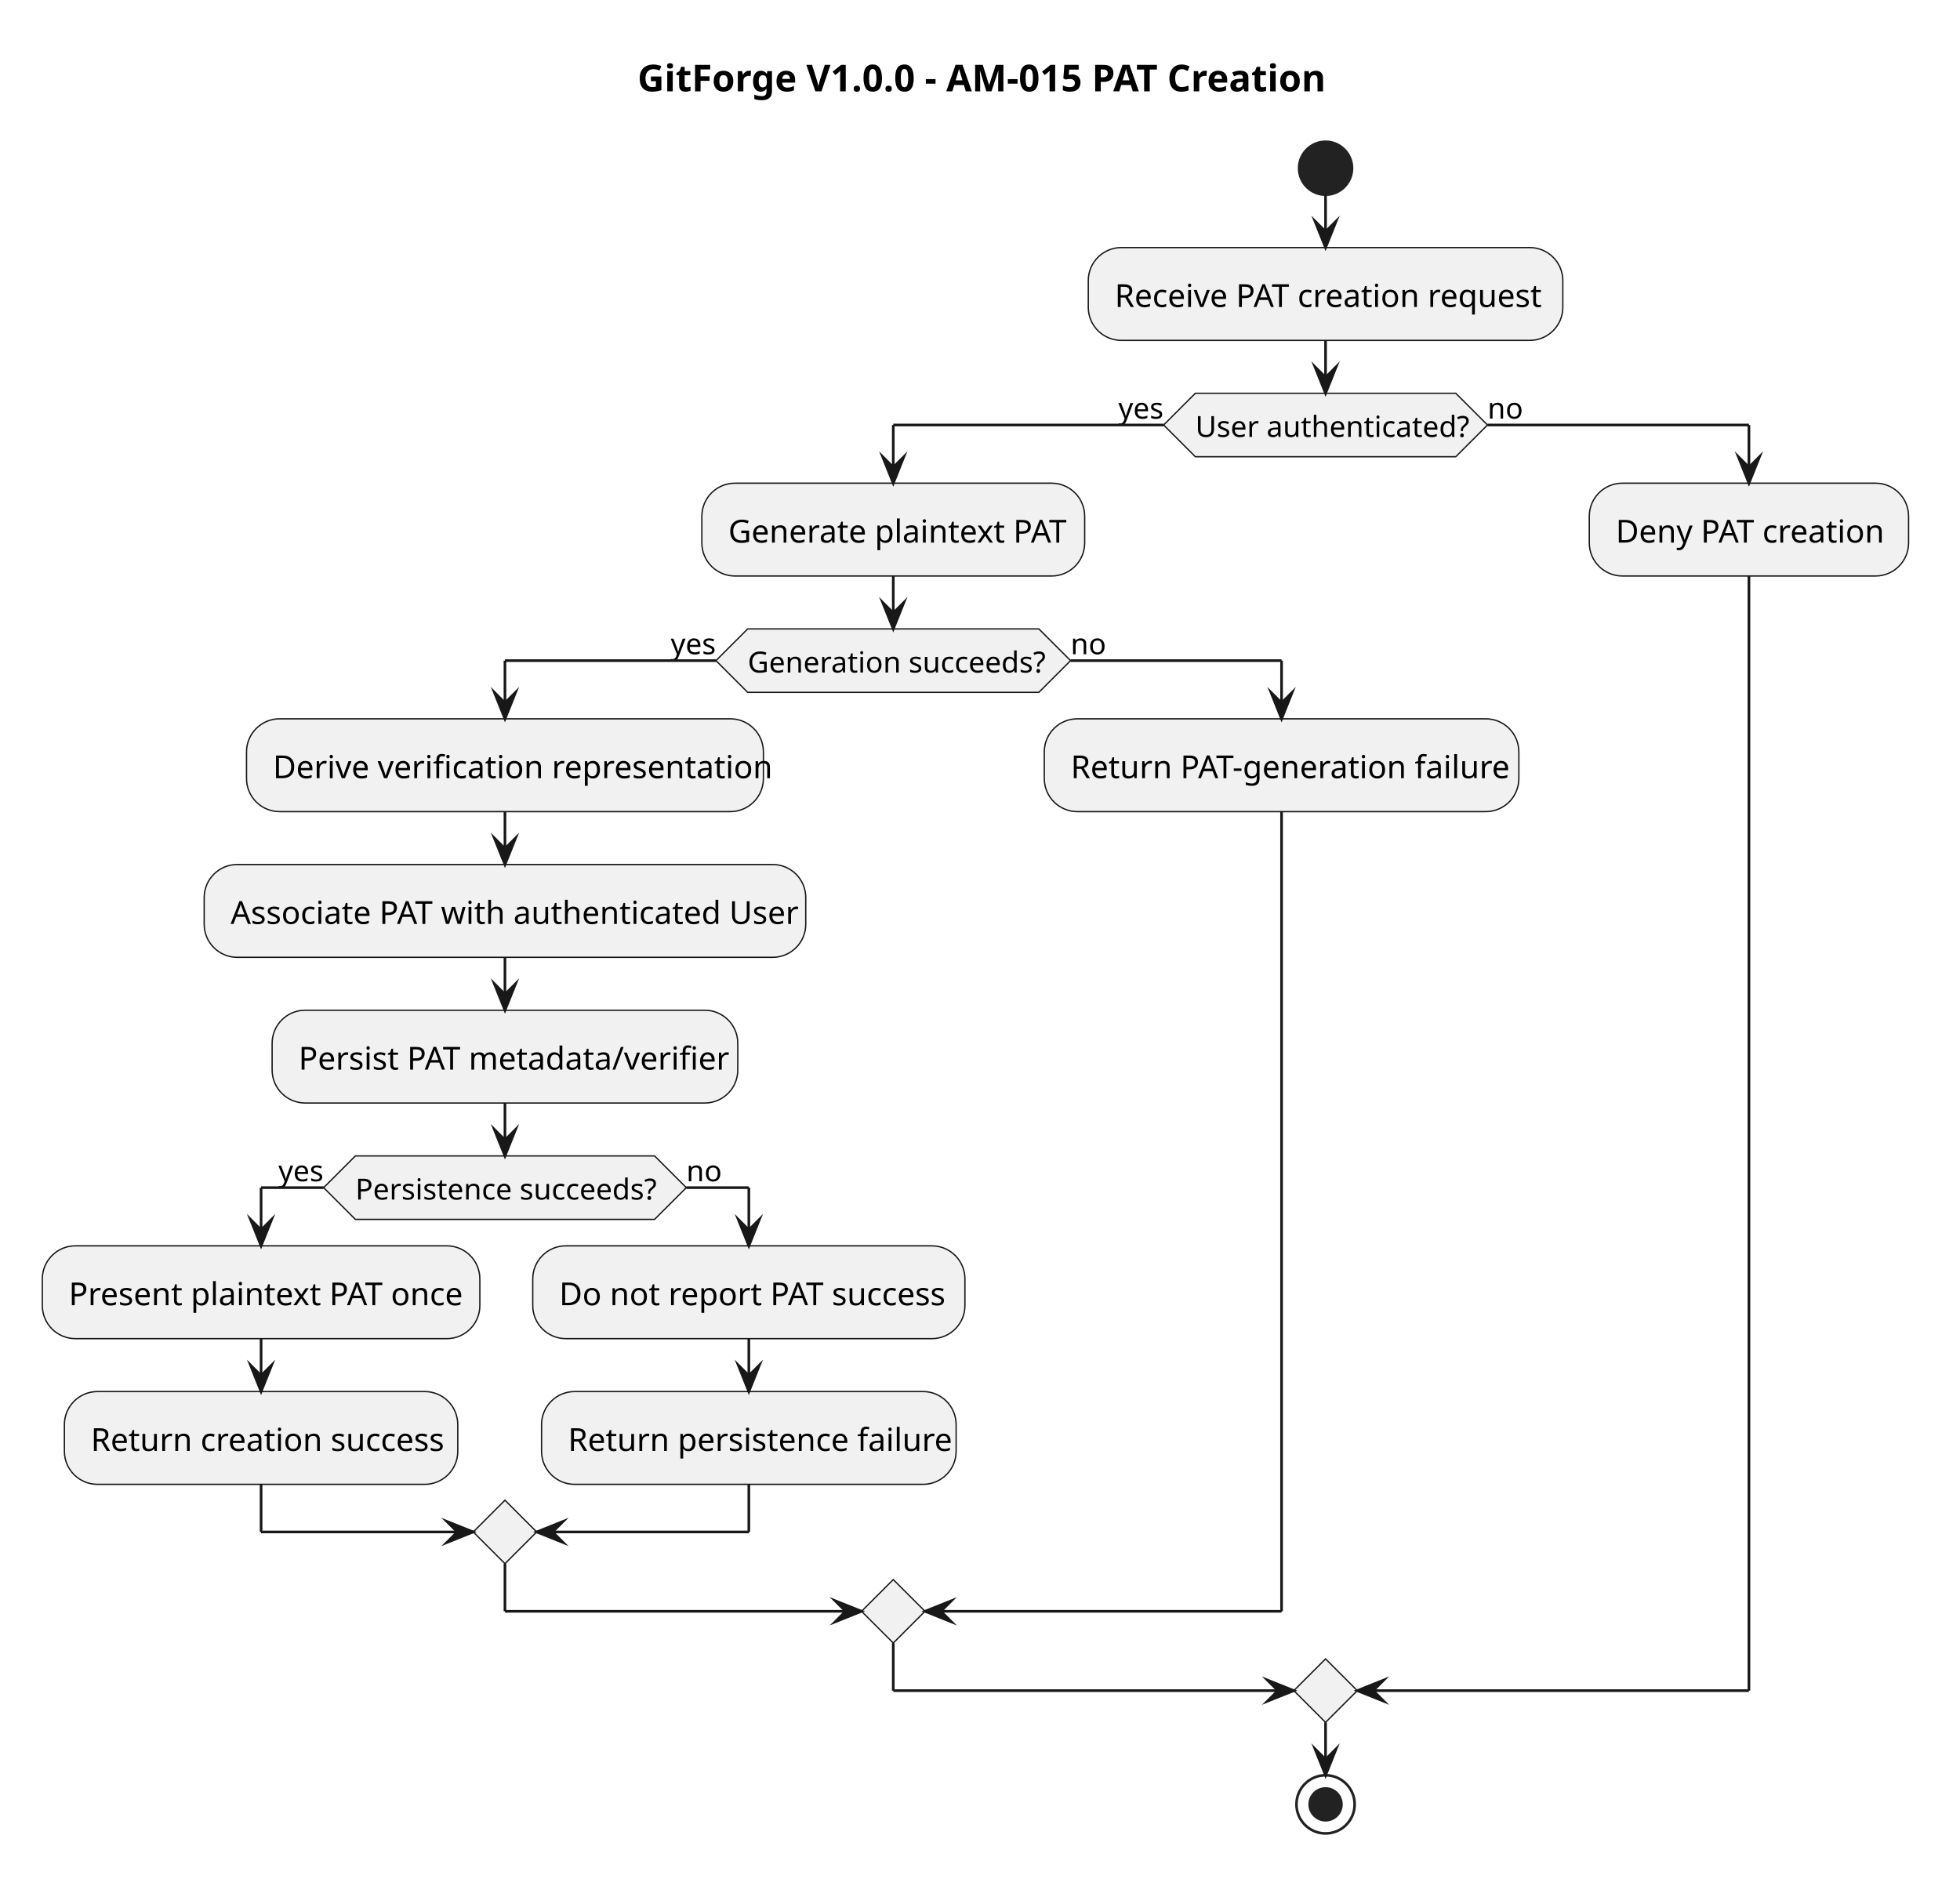
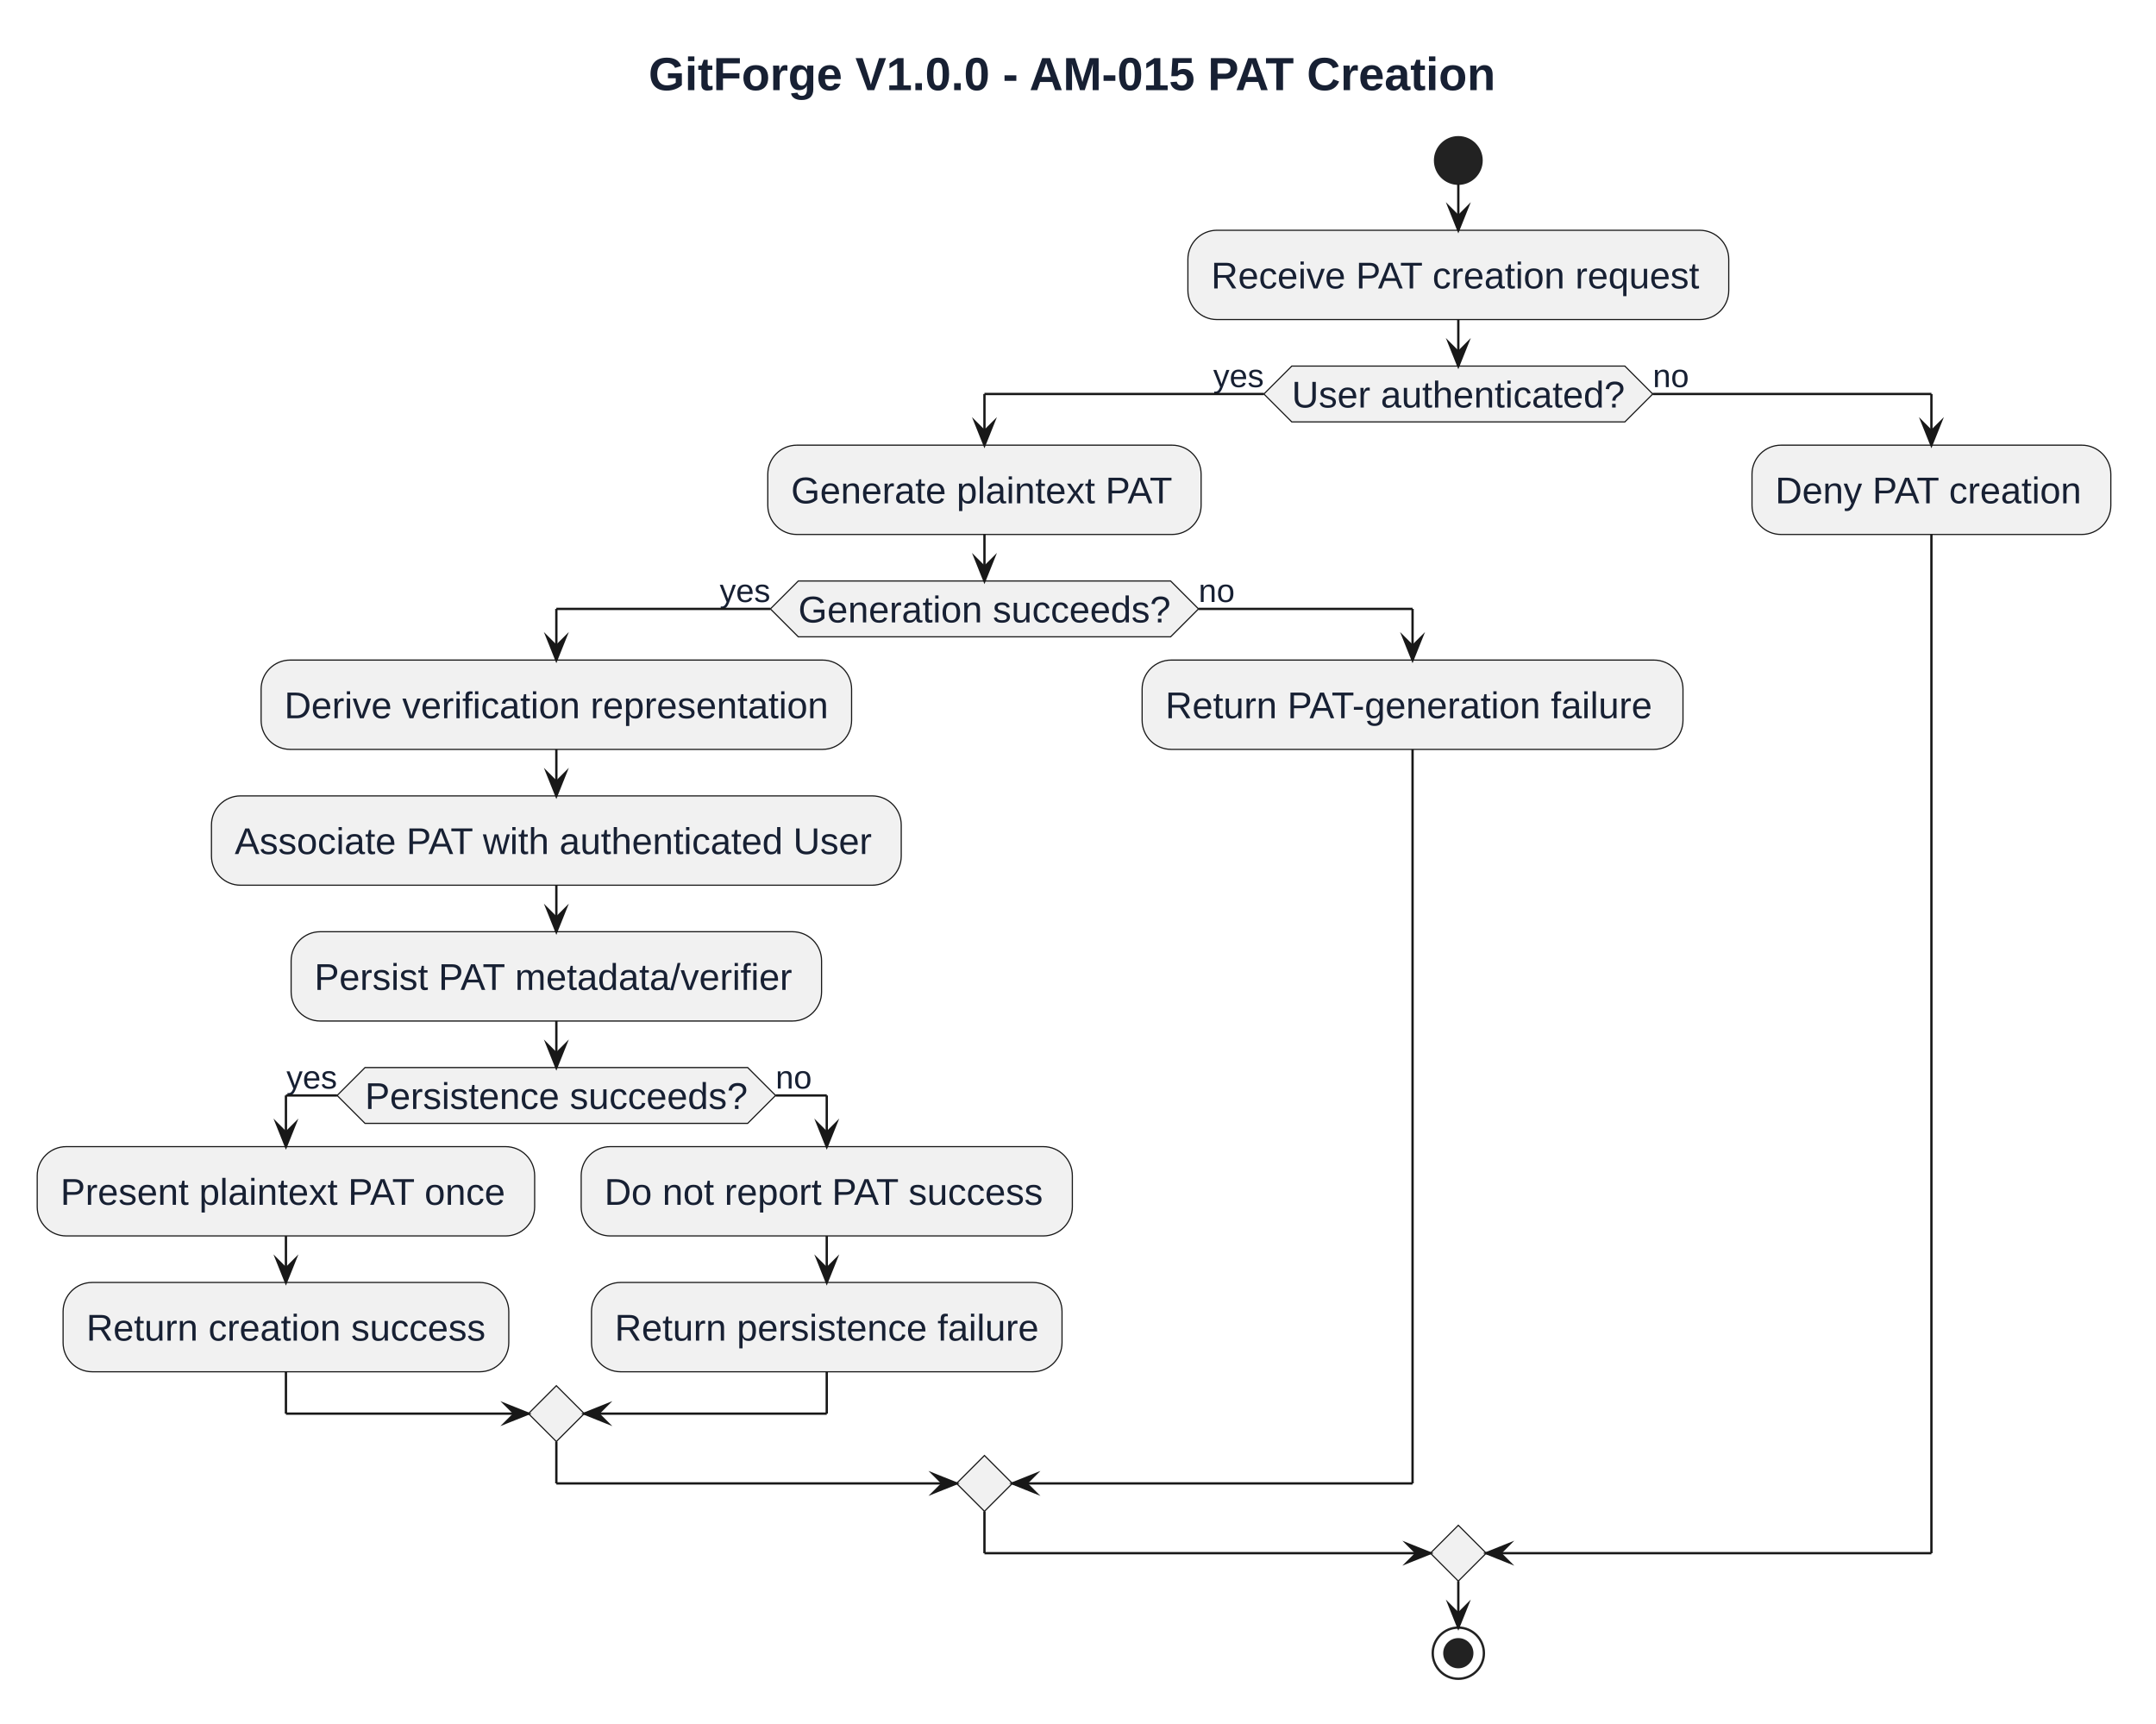
- <svg xmlns="http://www.w3.org/2000/svg" version="1.1" data-diagram-type="ACTIVITY" style="width:741px;height:713px;background:#FFFFFF;" width="741px" height="713px" viewBox="0 0 741 713" zoomAndPan="magnify" preserveAspectRatio="none" contentStyleType="text/css">
+ <svg xmlns="http://www.w3.org/2000/svg" version="1.1" data-diagram-type="ACTIVITY" style="width:927px;height:741px;background:#FFFFFF;" width="927px" height="741px" viewBox="0 0 927 741" zoomAndPan="magnify" preserveAspectRatio="none" contentStyleType="text/css">
  <defs />
  <g font-family="sans-serif" lengthAdjust="spacing">
-     <g class="title" data-source-line="1">
-       <text x="241.031" y="34.533" fill="#000" font-size="14" textLength="257.496" font-weight="700">GitForge V1.0.0 - AM-015 PAT Creation</text>
+     <g class="title" data-source-line="8">
+       <text x="278.863" y="38.76" fill="#172033" font-size="20" textLength="367.852" font-weight="700" font-family="Arial">GitForge V1.0.0 - AM-015 PAT Creation</text>
    </g>
-     <ellipse cx="501.141" cy="63.609" rx="10" ry="10" fill="#222" style="stroke:#222;stroke-width:1;" />
-     <rect x="411.436" y="93.609" width="179.41" height="35.094" fill="#F1F1F1" style="stroke:#181818;stroke-width:0.5;" rx="12.5" ry="12.5" />
-     <text x="421.436" y="116.066" fill="#000" font-size="12" textLength="159.41">Receive PAT creation request</text>
-     <polygon points="451.915,148.703,550.368,148.703,562.368,160.703,550.368,172.703,451.915,172.703,439.915,160.703,451.915,148.703" fill="#F1F1F1" style="stroke:#181818;stroke-width:0.5;stroke-linejoin:miter;stroke-miterlimit:10;" />
-     <text x="451.915" y="165.204" fill="#000" font-size="11" textLength="98.452">User authenticated?</text>
-     <text x="422.798" y="158.286" fill="#000" font-size="11" textLength="17.118">yes</text>
-     <text x="562.368" y="158.286" fill="#000" font-size="11" textLength="12.235">no</text>
-     <rect x="265.342" y="182.703" width="144.734" height="35.094" fill="#F1F1F1" style="stroke:#181818;stroke-width:0.5;" rx="12.5" ry="12.5" />
-     <text x="275.342" y="205.16" fill="#000" font-size="12" textLength="124.734">Generate plaintext PAT</text>
-     <polygon points="282.674,237.797,392.744,237.797,404.744,249.797,392.744,261.797,282.674,261.797,270.674,249.797,282.674,237.797" fill="#F1F1F1" style="stroke:#181818;stroke-width:0.5;stroke-linejoin:miter;stroke-miterlimit:10;" />
-     <text x="282.674" y="254.298" fill="#000" font-size="11" textLength="110.07">Generation succeeds?</text>
-     <text x="253.556" y="247.38" fill="#000" font-size="11" textLength="17.118">yes</text>
-     <text x="404.744" y="247.38" fill="#000" font-size="11" textLength="12.235">no</text>
-     <rect x="93.198" y="271.797" width="195.418" height="35.094" fill="#F1F1F1" style="stroke:#181818;stroke-width:0.5;" rx="12.5" ry="12.5" />
-     <text x="103.198" y="294.254" fill="#000" font-size="12" textLength="175.418">Derive verification representation</text>
-     <rect x="77.19" y="326.891" width="227.434" height="35.094" fill="#F1F1F1" style="stroke:#181818;stroke-width:0.5;" rx="12.5" ry="12.5" />
-     <text x="87.19" y="349.348" fill="#000" font-size="12" textLength="207.434">Associate PAT with authenticated User</text>
-     <rect x="102.88" y="381.984" width="176.053" height="35.094" fill="#F1F1F1" style="stroke:#181818;stroke-width:0.5;" rx="12.5" ry="12.5" />
-     <text x="112.88" y="404.441" fill="#000" font-size="12" textLength="156.053">Persist PAT metadata/verifier</text>
-     <polygon points="134.349,437.078,247.464,437.078,259.464,449.078,247.464,461.078,134.349,461.078,122.349,449.078,134.349,437.078" fill="#F1F1F1" style="stroke:#181818;stroke-width:0.5;stroke-linejoin:miter;stroke-miterlimit:10;" />
-     <text x="134.349" y="453.579" fill="#000" font-size="11" textLength="113.115">Persistence succeeds?</text>
-     <text x="105.231" y="446.661" fill="#000" font-size="11" textLength="17.118">yes</text>
-     <text x="259.464" y="446.661" fill="#000" font-size="11" textLength="12.235">no</text>
-     <rect x="16" y="471.078" width="165.412" height="35.094" fill="#F1F1F1" style="stroke:#181818;stroke-width:0.5;" rx="12.5" ry="12.5" />
-     <text x="26" y="493.535" fill="#000" font-size="12" textLength="145.412">Present plaintext PAT once</text>
-     <rect x="24.344" y="526.172" width="148.725" height="35.094" fill="#F1F1F1" style="stroke:#181818;stroke-width:0.5;" rx="12.5" ry="12.5" />
-     <text x="34.344" y="548.629" fill="#000" font-size="12" textLength="128.725">Return creation success</text>
-     <rect x="201.412" y="471.078" width="163.391" height="35.094" fill="#F1F1F1" style="stroke:#181818;stroke-width:0.5;" rx="12.5" ry="12.5" />
-     <text x="211.412" y="493.535" fill="#000" font-size="12" textLength="143.391">Do not report PAT success</text>
-     <rect x="204.74" y="526.172" width="156.734" height="35.094" fill="#F1F1F1" style="stroke:#181818;stroke-width:0.5;" rx="12.5" ry="12.5" />
-     <text x="214.74" y="548.629" fill="#000" font-size="12" textLength="136.734">Return persistence failure</text>
-     <polygon points="190.907,567.266,202.907,579.266,190.907,591.266,178.907,579.266,190.907,567.266" fill="#F1F1F1" style="stroke:#181818;stroke-width:0.5;stroke-linejoin:miter;stroke-miterlimit:10;" />
-     <rect x="394.803" y="271.797" width="179.416" height="35.094" fill="#F1F1F1" style="stroke:#181818;stroke-width:0.5;" rx="12.5" ry="12.5" />
-     <text x="404.803" y="294.254" fill="#000" font-size="12" textLength="159.416">Return PAT-generation failure</text>
-     <polygon points="337.709,597.266,349.709,609.266,337.709,621.266,325.709,609.266,337.709,597.266" fill="#F1F1F1" style="stroke:#181818;stroke-width:0.5;stroke-linejoin:miter;stroke-miterlimit:10;" />
-     <rect x="600.847" y="182.703" width="120.711" height="35.094" fill="#F1F1F1" style="stroke:#181818;stroke-width:0.5;" rx="12.5" ry="12.5" />
-     <text x="610.847" y="205.16" fill="#000" font-size="12" textLength="100.711">Deny PAT creation</text>
-     <polygon points="501.141,627.266,513.141,639.266,501.141,651.266,489.141,639.266,501.141,627.266" fill="#F1F1F1" style="stroke:#181818;stroke-width:0.5;stroke-linejoin:miter;stroke-miterlimit:10;" />
-     <ellipse cx="501.141" cy="682.266" rx="11" ry="11" fill="none" style="stroke:#222;stroke-width:1;" />
-     <ellipse cx="501.141" cy="682.266" rx="6" ry="6" fill="#222" style="stroke:#222;stroke-width:1;" />
-     <line x1="501.141" y1="73.609" x2="501.141" y2="93.609" style="stroke:#181818;stroke-width:1;" />
-     <polygon points="497.141,83.609,501.141,93.609,505.141,83.609,501.141,87.609" fill="#181818" style="stroke:#181818;stroke-width:1;stroke-linejoin:miter;stroke-miterlimit:10;" />
-     <line x1="190.907" y1="306.891" x2="190.907" y2="326.891" style="stroke:#181818;stroke-width:1;" />
-     <polygon points="186.907,316.891,190.907,326.891,194.907,316.891,190.907,320.891" fill="#181818" style="stroke:#181818;stroke-width:1;stroke-linejoin:miter;stroke-miterlimit:10;" />
-     <line x1="190.907" y1="361.984" x2="190.907" y2="381.984" style="stroke:#181818;stroke-width:1;" />
-     <polygon points="186.907,371.984,190.907,381.984,194.907,371.984,190.907,375.984" fill="#181818" style="stroke:#181818;stroke-width:1;stroke-linejoin:miter;stroke-miterlimit:10;" />
-     <line x1="98.706" y1="506.172" x2="98.706" y2="526.172" style="stroke:#181818;stroke-width:1;" />
-     <polygon points="94.706,516.172,98.706,526.172,102.706,516.172,98.706,520.172" fill="#181818" style="stroke:#181818;stroke-width:1;stroke-linejoin:miter;stroke-miterlimit:10;" />
-     <line x1="283.107" y1="506.172" x2="283.107" y2="526.172" style="stroke:#181818;stroke-width:1;" />
-     <polygon points="279.107,516.172,283.107,526.172,287.107,516.172,283.107,520.172" fill="#181818" style="stroke:#181818;stroke-width:1;stroke-linejoin:miter;stroke-miterlimit:10;" />
-     <line x1="122.349" y1="449.078" x2="98.706" y2="449.078" style="stroke:#181818;stroke-width:1;" />
-     <line x1="98.706" y1="449.078" x2="98.706" y2="471.078" style="stroke:#181818;stroke-width:1;" />
-     <polygon points="94.706,461.078,98.706,471.078,102.706,461.078,98.706,465.078" fill="#181818" style="stroke:#181818;stroke-width:1;stroke-linejoin:miter;stroke-miterlimit:10;" />
-     <line x1="259.464" y1="449.078" x2="283.107" y2="449.078" style="stroke:#181818;stroke-width:1;" />
-     <line x1="283.107" y1="449.078" x2="283.107" y2="471.078" style="stroke:#181818;stroke-width:1;" />
-     <polygon points="279.107,461.078,283.107,471.078,287.107,461.078,283.107,465.078" fill="#181818" style="stroke:#181818;stroke-width:1;stroke-linejoin:miter;stroke-miterlimit:10;" />
-     <line x1="98.706" y1="561.266" x2="98.706" y2="579.266" style="stroke:#181818;stroke-width:1;" />
-     <line x1="98.706" y1="579.266" x2="178.907" y2="579.266" style="stroke:#181818;stroke-width:1;" />
-     <polygon points="168.907,575.266,178.907,579.266,168.907,583.266,172.907,579.266" fill="#181818" style="stroke:#181818;stroke-width:1;stroke-linejoin:miter;stroke-miterlimit:10;" />
-     <line x1="283.107" y1="561.266" x2="283.107" y2="579.266" style="stroke:#181818;stroke-width:1;" />
-     <line x1="283.107" y1="579.266" x2="202.907" y2="579.266" style="stroke:#181818;stroke-width:1;" />
-     <polygon points="212.907,575.266,202.907,579.266,212.907,583.266,208.907,579.266" fill="#181818" style="stroke:#181818;stroke-width:1;stroke-linejoin:miter;stroke-miterlimit:10;" />
-     <line x1="190.907" y1="417.078" x2="190.907" y2="437.078" style="stroke:#181818;stroke-width:1;" />
-     <polygon points="186.907,427.078,190.907,437.078,194.907,427.078,190.907,431.078" fill="#181818" style="stroke:#181818;stroke-width:1;stroke-linejoin:miter;stroke-miterlimit:10;" />
-     <line x1="270.674" y1="249.797" x2="190.907" y2="249.797" style="stroke:#181818;stroke-width:1;" />
-     <line x1="190.907" y1="249.797" x2="190.907" y2="271.797" style="stroke:#181818;stroke-width:1;" />
-     <polygon points="186.907,261.797,190.907,271.797,194.907,261.797,190.907,265.797" fill="#181818" style="stroke:#181818;stroke-width:1;stroke-linejoin:miter;stroke-miterlimit:10;" />
-     <line x1="404.744" y1="249.797" x2="484.511" y2="249.797" style="stroke:#181818;stroke-width:1;" />
-     <line x1="484.511" y1="249.797" x2="484.511" y2="271.797" style="stroke:#181818;stroke-width:1;" />
-     <polygon points="480.511,261.797,484.511,271.797,488.511,261.797,484.511,265.797" fill="#181818" style="stroke:#181818;stroke-width:1;stroke-linejoin:miter;stroke-miterlimit:10;" />
-     <line x1="190.907" y1="591.266" x2="190.907" y2="609.266" style="stroke:#181818;stroke-width:1;" />
-     <line x1="190.907" y1="609.266" x2="325.709" y2="609.266" style="stroke:#181818;stroke-width:1;" />
-     <polygon points="315.709,605.266,325.709,609.266,315.709,613.266,319.709,609.266" fill="#181818" style="stroke:#181818;stroke-width:1;stroke-linejoin:miter;stroke-miterlimit:10;" />
-     <line x1="484.511" y1="306.891" x2="484.511" y2="609.266" style="stroke:#181818;stroke-width:1;" />
-     <line x1="484.511" y1="609.266" x2="349.709" y2="609.266" style="stroke:#181818;stroke-width:1;" />
-     <polygon points="359.709,605.266,349.709,609.266,359.709,613.266,355.709,609.266" fill="#181818" style="stroke:#181818;stroke-width:1;stroke-linejoin:miter;stroke-miterlimit:10;" />
-     <line x1="337.709" y1="217.797" x2="337.709" y2="237.797" style="stroke:#181818;stroke-width:1;" />
-     <polygon points="333.709,227.797,337.709,237.797,341.709,227.797,337.709,231.797" fill="#181818" style="stroke:#181818;stroke-width:1;stroke-linejoin:miter;stroke-miterlimit:10;" />
-     <line x1="439.915" y1="160.703" x2="337.709" y2="160.703" style="stroke:#181818;stroke-width:1;" />
-     <line x1="337.709" y1="160.703" x2="337.709" y2="182.703" style="stroke:#181818;stroke-width:1;" />
-     <polygon points="333.709,172.703,337.709,182.703,341.709,172.703,337.709,176.703" fill="#181818" style="stroke:#181818;stroke-width:1;stroke-linejoin:miter;stroke-miterlimit:10;" />
-     <line x1="562.368" y1="160.703" x2="661.202" y2="160.703" style="stroke:#181818;stroke-width:1;" />
-     <line x1="661.202" y1="160.703" x2="661.202" y2="182.703" style="stroke:#181818;stroke-width:1;" />
-     <polygon points="657.202,172.703,661.202,182.703,665.202,172.703,661.202,176.703" fill="#181818" style="stroke:#181818;stroke-width:1;stroke-linejoin:miter;stroke-miterlimit:10;" />
-     <line x1="337.709" y1="621.266" x2="337.709" y2="639.266" style="stroke:#181818;stroke-width:1;" />
-     <line x1="337.709" y1="639.266" x2="489.141" y2="639.266" style="stroke:#181818;stroke-width:1;" />
-     <polygon points="479.141,635.266,489.141,639.266,479.141,643.266,483.141,639.266" fill="#181818" style="stroke:#181818;stroke-width:1;stroke-linejoin:miter;stroke-miterlimit:10;" />
-     <line x1="661.202" y1="217.797" x2="661.202" y2="639.266" style="stroke:#181818;stroke-width:1;" />
-     <line x1="661.202" y1="639.266" x2="513.141" y2="639.266" style="stroke:#181818;stroke-width:1;" />
-     <polygon points="523.141,635.266,513.141,639.266,523.141,643.266,519.141,639.266" fill="#181818" style="stroke:#181818;stroke-width:1;stroke-linejoin:miter;stroke-miterlimit:10;" />
-     <line x1="501.141" y1="128.703" x2="501.141" y2="148.703" style="stroke:#181818;stroke-width:1;" />
-     <polygon points="497.141,138.703,501.141,148.703,505.141,138.703,501.141,142.703" fill="#181818" style="stroke:#181818;stroke-width:1;stroke-linejoin:miter;stroke-miterlimit:10;" />
-     <line x1="501.141" y1="651.266" x2="501.141" y2="671.266" style="stroke:#181818;stroke-width:1;" />
-     <polygon points="497.141,661.266,501.141,671.266,505.141,661.266,501.141,665.266" fill="#181818" style="stroke:#181818;stroke-width:1;stroke-linejoin:miter;stroke-miterlimit:10;" />
+     <ellipse cx="627.022" cy="68.998" rx="10" ry="10" fill="#222" style="stroke:#222;stroke-width:1;" />
+     <rect x="510.749" y="98.998" width="232.547" height="38.398" fill="#F1F1F1" style="stroke:#181818;stroke-width:0.5;" rx="12.5" ry="12.5" />
+     <text x="520.749" y="124.006" fill="#172033" font-size="16" textLength="212.547" font-family="Arial">Receive PAT creation request</text>
+     <polygon points="555.42,157.396,698.624,157.396,710.624,169.396,698.624,181.396,555.42,181.396,543.42,169.396,555.42,157.396" fill="#F1F1F1" style="stroke:#181818;stroke-width:0.5;stroke-linejoin:miter;stroke-miterlimit:10;" />
+     <text x="555.42" y="175.205" fill="#172033" font-size="16" textLength="143.203" font-family="Arial">User authenticated?</text>
+     <text x="521.634" y="166.43" fill="#172033" font-size="14" textLength="21.786" font-family="Arial">yes</text>
+     <text x="710.624" y="166.43" fill="#172033" font-size="14" textLength="15.572" font-family="Arial">no</text>
+     <rect x="330.122" y="191.396" width="186.313" height="38.398" fill="#F1F1F1" style="stroke:#181818;stroke-width:0.5;" rx="12.5" ry="12.5" />
+     <text x="340.122" y="216.404" fill="#172033" font-size="16" textLength="166.313" font-family="Arial">Generate plaintext PAT</text>
+     <polygon points="343.228,249.795,503.329,249.795,515.329,261.795,503.329,273.795,343.228,273.795,331.228,261.795,343.228,249.795" fill="#F1F1F1" style="stroke:#181818;stroke-width:0.5;stroke-linejoin:miter;stroke-miterlimit:10;" />
+     <text x="343.228" y="267.604" fill="#172033" font-size="16" textLength="160.102" font-family="Arial">Generation succeeds?</text>
+     <text x="309.441" y="258.828" fill="#172033" font-size="14" textLength="21.786" font-family="Arial">yes</text>
+     <text x="515.329" y="258.828" fill="#172033" font-size="14" textLength="15.572" font-family="Arial">no</text>
+     <rect x="112.264" y="283.795" width="253.891" height="38.398" fill="#F1F1F1" style="stroke:#181818;stroke-width:0.5;" rx="12.5" ry="12.5" />
+     <text x="122.264" y="308.803" fill="#172033" font-size="16" textLength="233.891" font-family="Arial">Derive verification representation</text>
+     <rect x="90.92" y="342.193" width="296.578" height="38.398" fill="#F1F1F1" style="stroke:#181818;stroke-width:0.5;" rx="12.5" ry="12.5" />
+     <text x="100.92" y="367.201" fill="#172033" font-size="16" textLength="276.578" font-family="Arial">Associate PAT with authenticated User</text>
+     <rect x="125.174" y="400.592" width="228.07" height="38.398" fill="#F1F1F1" style="stroke:#181818;stroke-width:0.5;" rx="12.5" ry="12.5" />
+     <text x="135.174" y="425.6" fill="#172033" font-size="16" textLength="208.07" font-family="Arial">Persist PAT metadata/verifier</text>
+     <polygon points="156.943,458.99,321.475,458.99,333.475,470.99,321.475,482.99,156.943,482.99,144.943,470.99,156.943,458.99" fill="#F1F1F1" style="stroke:#181818;stroke-width:0.5;stroke-linejoin:miter;stroke-miterlimit:10;" />
+     <text x="156.943" y="476.799" fill="#172033" font-size="16" textLength="164.531" font-family="Arial">Persistence succeeds?</text>
+     <text x="123.157" y="468.023" fill="#172033" font-size="14" textLength="21.786" font-family="Arial">yes</text>
+     <text x="333.475" y="468.023" fill="#172033" font-size="14" textLength="15.572" font-family="Arial">no</text>
+     <rect x="16" y="492.99" width="213.883" height="38.398" fill="#F1F1F1" style="stroke:#181818;stroke-width:0.5;" rx="12.5" ry="12.5" />
+     <text x="26" y="517.998" fill="#172033" font-size="16" textLength="193.883" font-family="Arial">Present plaintext PAT once</text>
+     <rect x="27.125" y="551.389" width="191.633" height="38.398" fill="#F1F1F1" style="stroke:#181818;stroke-width:0.5;" rx="12.5" ry="12.5" />
+     <text x="37.125" y="576.396" fill="#172033" font-size="16" textLength="171.633" font-family="Arial">Return creation success</text>
+     <rect x="249.883" y="492.99" width="211.188" height="38.398" fill="#F1F1F1" style="stroke:#181818;stroke-width:0.5;" rx="12.5" ry="12.5" />
+     <text x="259.883" y="517.998" fill="#172033" font-size="16" textLength="191.188" font-family="Arial">Do not report PAT success</text>
+     <rect x="254.32" y="551.389" width="202.313" height="38.398" fill="#F1F1F1" style="stroke:#181818;stroke-width:0.5;" rx="12.5" ry="12.5" />
+     <text x="264.32" y="576.396" fill="#172033" font-size="16" textLength="182.313" font-family="Arial">Return persistence failure</text>
+     <polygon points="239.209,595.787,251.209,607.787,239.209,619.787,227.209,607.787,239.209,595.787" fill="#F1F1F1" style="stroke:#181818;stroke-width:0.5;stroke-linejoin:miter;stroke-miterlimit:10;" />
+     <rect x="491.07" y="283.795" width="232.555" height="38.398" fill="#F1F1F1" style="stroke:#181818;stroke-width:0.5;" rx="12.5" ry="12.5" />
+     <text x="501.07" y="308.803" fill="#172033" font-size="16" textLength="212.555" font-family="Arial">Return PAT-generation failure</text>
+     <polygon points="423.278,625.787,435.278,637.787,423.278,649.787,411.278,637.787,423.278,625.787" fill="#F1F1F1" style="stroke:#181818;stroke-width:0.5;stroke-linejoin:miter;stroke-miterlimit:10;" />
+     <rect x="753.295" y="191.396" width="154.281" height="38.398" fill="#F1F1F1" style="stroke:#181818;stroke-width:0.5;" rx="12.5" ry="12.5" />
+     <text x="763.295" y="216.404" fill="#172033" font-size="16" textLength="134.281" font-family="Arial">Deny PAT creation</text>
+     <polygon points="627.022,655.787,639.022,667.787,627.022,679.787,615.022,667.787,627.022,655.787" fill="#F1F1F1" style="stroke:#181818;stroke-width:0.5;stroke-linejoin:miter;stroke-miterlimit:10;" />
+     <ellipse cx="627.022" cy="710.787" rx="11" ry="11" fill="none" style="stroke:#222;stroke-width:1;" />
+     <ellipse cx="627.022" cy="710.787" rx="6" ry="6" fill="#222" style="stroke:#222;stroke-width:1;" />
+     <line x1="627.022" y1="78.998" x2="627.022" y2="98.998" style="stroke:#181818;stroke-width:1;" />
+     <polygon points="623.022,88.998,627.022,98.998,631.022,88.998,627.022,92.998" fill="#181818" style="stroke:#181818;stroke-width:1;stroke-linejoin:miter;stroke-miterlimit:10;" />
+     <line x1="239.209" y1="322.193" x2="239.209" y2="342.193" style="stroke:#181818;stroke-width:1;" />
+     <polygon points="235.209,332.193,239.209,342.193,243.209,332.193,239.209,336.193" fill="#181818" style="stroke:#181818;stroke-width:1;stroke-linejoin:miter;stroke-miterlimit:10;" />
+     <line x1="239.209" y1="380.592" x2="239.209" y2="400.592" style="stroke:#181818;stroke-width:1;" />
+     <polygon points="235.209,390.592,239.209,400.592,243.209,390.592,239.209,394.592" fill="#181818" style="stroke:#181818;stroke-width:1;stroke-linejoin:miter;stroke-miterlimit:10;" />
+     <line x1="122.941" y1="531.389" x2="122.941" y2="551.389" style="stroke:#181818;stroke-width:1;" />
+     <polygon points="118.941,541.389,122.941,551.389,126.941,541.389,122.941,545.389" fill="#181818" style="stroke:#181818;stroke-width:1;stroke-linejoin:miter;stroke-miterlimit:10;" />
+     <line x1="355.477" y1="531.389" x2="355.477" y2="551.389" style="stroke:#181818;stroke-width:1;" />
+     <polygon points="351.477,541.389,355.477,551.389,359.477,541.389,355.477,545.389" fill="#181818" style="stroke:#181818;stroke-width:1;stroke-linejoin:miter;stroke-miterlimit:10;" />
+     <line x1="144.943" y1="470.99" x2="122.941" y2="470.99" style="stroke:#181818;stroke-width:1;" />
+     <line x1="122.941" y1="470.99" x2="122.941" y2="492.99" style="stroke:#181818;stroke-width:1;" />
+     <polygon points="118.941,482.99,122.941,492.99,126.941,482.99,122.941,486.99" fill="#181818" style="stroke:#181818;stroke-width:1;stroke-linejoin:miter;stroke-miterlimit:10;" />
+     <line x1="333.475" y1="470.99" x2="355.477" y2="470.99" style="stroke:#181818;stroke-width:1;" />
+     <line x1="355.477" y1="470.99" x2="355.477" y2="492.99" style="stroke:#181818;stroke-width:1;" />
+     <polygon points="351.477,482.99,355.477,492.99,359.477,482.99,355.477,486.99" fill="#181818" style="stroke:#181818;stroke-width:1;stroke-linejoin:miter;stroke-miterlimit:10;" />
+     <line x1="122.941" y1="589.787" x2="122.941" y2="607.787" style="stroke:#181818;stroke-width:1;" />
+     <line x1="122.941" y1="607.787" x2="227.209" y2="607.787" style="stroke:#181818;stroke-width:1;" />
+     <polygon points="217.209,603.787,227.209,607.787,217.209,611.787,221.209,607.787" fill="#181818" style="stroke:#181818;stroke-width:1;stroke-linejoin:miter;stroke-miterlimit:10;" />
+     <line x1="355.477" y1="589.787" x2="355.477" y2="607.787" style="stroke:#181818;stroke-width:1;" />
+     <line x1="355.477" y1="607.787" x2="251.209" y2="607.787" style="stroke:#181818;stroke-width:1;" />
+     <polygon points="261.209,603.787,251.209,607.787,261.209,611.787,257.209,607.787" fill="#181818" style="stroke:#181818;stroke-width:1;stroke-linejoin:miter;stroke-miterlimit:10;" />
+     <line x1="239.209" y1="438.99" x2="239.209" y2="458.99" style="stroke:#181818;stroke-width:1;" />
+     <polygon points="235.209,448.99,239.209,458.99,243.209,448.99,239.209,452.99" fill="#181818" style="stroke:#181818;stroke-width:1;stroke-linejoin:miter;stroke-miterlimit:10;" />
+     <line x1="331.228" y1="261.795" x2="239.209" y2="261.795" style="stroke:#181818;stroke-width:1;" />
+     <line x1="239.209" y1="261.795" x2="239.209" y2="283.795" style="stroke:#181818;stroke-width:1;" />
+     <polygon points="235.209,273.795,239.209,283.795,243.209,273.795,239.209,277.795" fill="#181818" style="stroke:#181818;stroke-width:1;stroke-linejoin:miter;stroke-miterlimit:10;" />
+     <line x1="515.329" y1="261.795" x2="607.348" y2="261.795" style="stroke:#181818;stroke-width:1;" />
+     <line x1="607.348" y1="261.795" x2="607.348" y2="283.795" style="stroke:#181818;stroke-width:1;" />
+     <polygon points="603.348,273.795,607.348,283.795,611.348,273.795,607.348,277.795" fill="#181818" style="stroke:#181818;stroke-width:1;stroke-linejoin:miter;stroke-miterlimit:10;" />
+     <line x1="239.209" y1="619.787" x2="239.209" y2="637.787" style="stroke:#181818;stroke-width:1;" />
+     <line x1="239.209" y1="637.787" x2="411.278" y2="637.787" style="stroke:#181818;stroke-width:1;" />
+     <polygon points="401.278,633.787,411.278,637.787,401.278,641.787,405.278,637.787" fill="#181818" style="stroke:#181818;stroke-width:1;stroke-linejoin:miter;stroke-miterlimit:10;" />
+     <line x1="607.348" y1="322.193" x2="607.348" y2="637.787" style="stroke:#181818;stroke-width:1;" />
+     <line x1="607.348" y1="637.787" x2="435.278" y2="637.787" style="stroke:#181818;stroke-width:1;" />
+     <polygon points="445.278,633.787,435.278,637.787,445.278,641.787,441.278,637.787" fill="#181818" style="stroke:#181818;stroke-width:1;stroke-linejoin:miter;stroke-miterlimit:10;" />
+     <line x1="423.278" y1="229.795" x2="423.278" y2="249.795" style="stroke:#181818;stroke-width:1;" />
+     <polygon points="419.278,239.795,423.278,249.795,427.278,239.795,423.278,243.795" fill="#181818" style="stroke:#181818;stroke-width:1;stroke-linejoin:miter;stroke-miterlimit:10;" />
+     <line x1="543.42" y1="169.396" x2="423.278" y2="169.396" style="stroke:#181818;stroke-width:1;" />
+     <line x1="423.278" y1="169.396" x2="423.278" y2="191.396" style="stroke:#181818;stroke-width:1;" />
+     <polygon points="419.278,181.396,423.278,191.396,427.278,181.396,423.278,185.396" fill="#181818" style="stroke:#181818;stroke-width:1;stroke-linejoin:miter;stroke-miterlimit:10;" />
+     <line x1="710.624" y1="169.396" x2="830.436" y2="169.396" style="stroke:#181818;stroke-width:1;" />
+     <line x1="830.436" y1="169.396" x2="830.436" y2="191.396" style="stroke:#181818;stroke-width:1;" />
+     <polygon points="826.436,181.396,830.436,191.396,834.436,181.396,830.436,185.396" fill="#181818" style="stroke:#181818;stroke-width:1;stroke-linejoin:miter;stroke-miterlimit:10;" />
+     <line x1="423.278" y1="649.787" x2="423.278" y2="667.787" style="stroke:#181818;stroke-width:1;" />
+     <line x1="423.278" y1="667.787" x2="615.022" y2="667.787" style="stroke:#181818;stroke-width:1;" />
+     <polygon points="605.022,663.787,615.022,667.787,605.022,671.787,609.022,667.787" fill="#181818" style="stroke:#181818;stroke-width:1;stroke-linejoin:miter;stroke-miterlimit:10;" />
+     <line x1="830.436" y1="229.795" x2="830.436" y2="667.787" style="stroke:#181818;stroke-width:1;" />
+     <line x1="830.436" y1="667.787" x2="639.022" y2="667.787" style="stroke:#181818;stroke-width:1;" />
+     <polygon points="649.022,663.787,639.022,667.787,649.022,671.787,645.022,667.787" fill="#181818" style="stroke:#181818;stroke-width:1;stroke-linejoin:miter;stroke-miterlimit:10;" />
+     <line x1="627.022" y1="137.396" x2="627.022" y2="157.396" style="stroke:#181818;stroke-width:1;" />
+     <polygon points="623.022,147.396,627.022,157.396,631.022,147.396,627.022,151.396" fill="#181818" style="stroke:#181818;stroke-width:1;stroke-linejoin:miter;stroke-miterlimit:10;" />
+     <line x1="627.022" y1="679.787" x2="627.022" y2="699.787" style="stroke:#181818;stroke-width:1;" />
+     <polygon points="623.022,689.787,627.022,699.787,631.022,689.787,627.022,693.787" fill="#181818" style="stroke:#181818;stroke-width:1;stroke-linejoin:miter;stroke-miterlimit:10;" />
  </g>
</svg>
